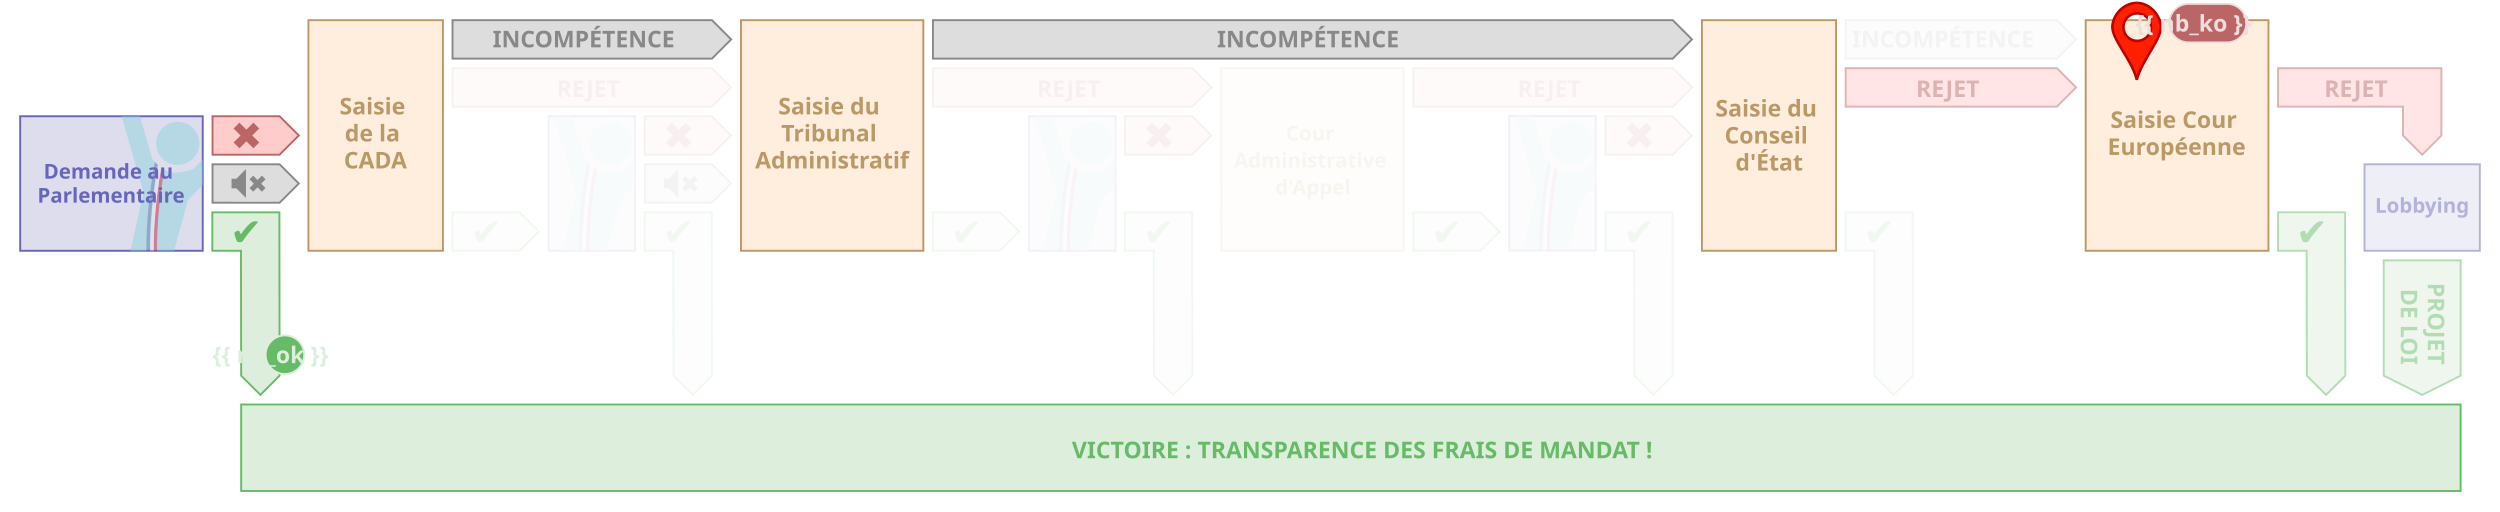
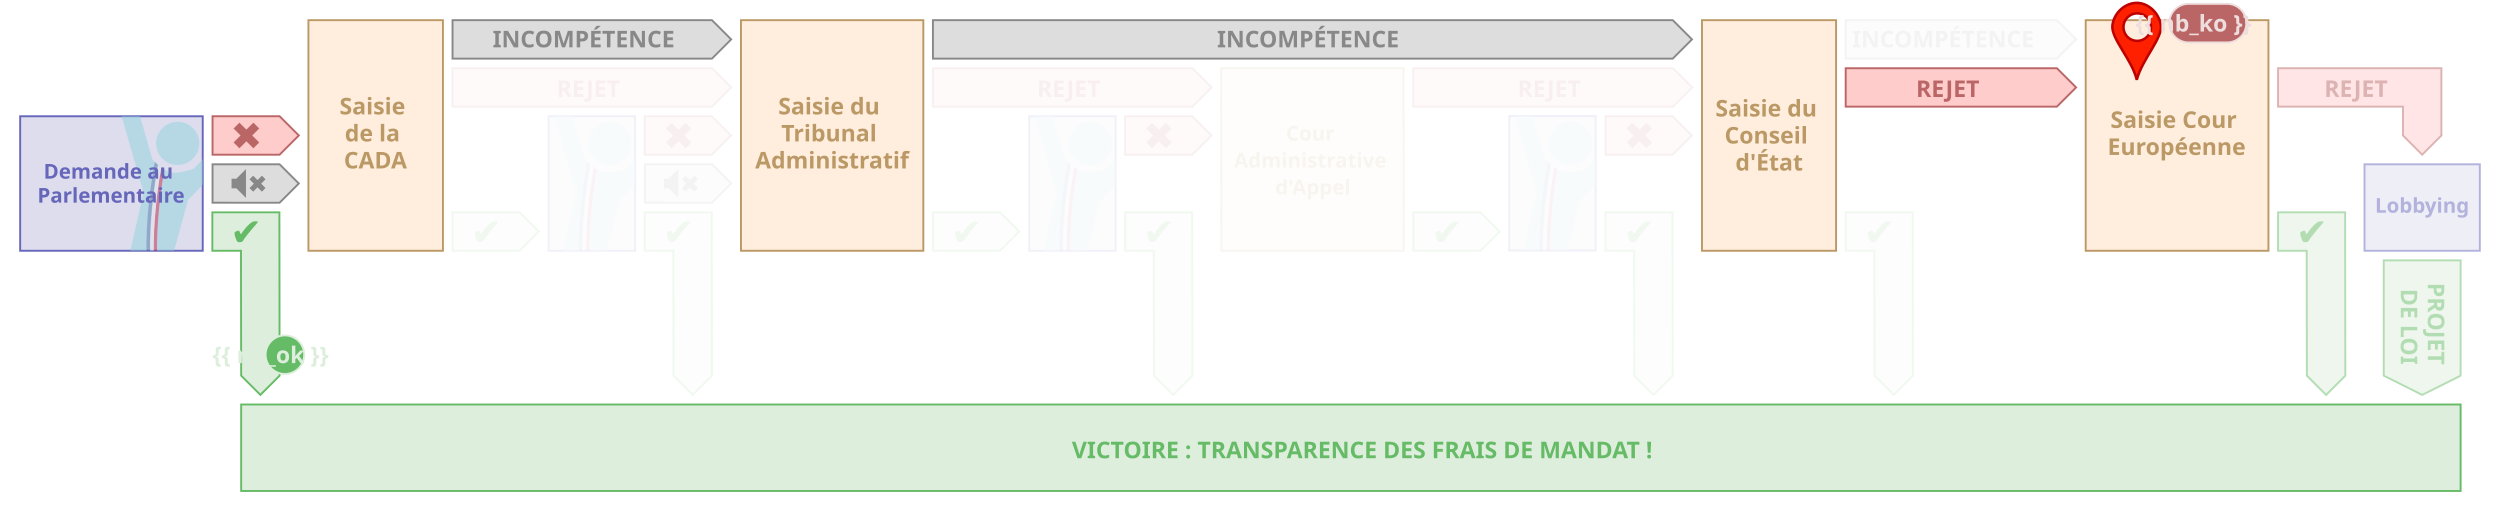
<svg xmlns="http://www.w3.org/2000/svg" version="1.1" id="procedure" viewBox="0 0 1301 266">
  <style id="style2" type="text/css">
    #procedure .shape {
      fill-opacity: 1;
      stroke-width: 1px;
      stroke-opacity: 1;
    }

    #procedure .parl .icon {
      opacity: 0.5;
    }

    #procedure .label {
      font-size: 9pt;
      font-weight: bold;
      font-family: sans-serif;
      text-anchor: middle;
      fill-opacity: 1;
      stroke: none;
    }

    #procedure .label.symbolic {
      font-size: 20px;
      font-weight: normal;
    }

    #procedure .arrow .label {
      text-anchor: start;
    }

    #procedure #pjl .label {
      text-anchor: middle;
    }

    #procedure .parl .shape,
    #procedure .lobbying .shape {
      fill: #dde;
      stroke: #66b;
    }

    #procedure .parl .label,
    #procedure .lobbying .label {
      font-size: 8pt;

      fill: #66b;
    }

    #procedure .juri .shape {
      fill: #fed;
      stroke: #b96;
    }

    #procedure .juri .label {
      fill: #b96;
    }

    #procedure .positive .shape,
    #procedure .victory .shape {
      fill: #ded;;
      stroke: #6b6;
    }

    #procedure .positive .label,
    #procedure .victory .label {
      fill: #6b6;
    }

    #procedure .neutral .shape {
      fill: #ddd;
      stroke: #888;
    }

    #procedure .neutral .label {
      fill: #888;
    }

    #procedure .negative .shape {
      fill: #fcc;
      stroke: #b66;
    }

    #procedure .negative .label {
      fill: #b66;
    }

    #procedure #saisie_caa .label {
      font-size: 8pt;
    }

    /* Etapes passées */
    #accord_cada,
    #rejet_cada,
    #parl_cada,
    #accord_parl_cada,
    #refus_parl_cada,
    #silence_parl_cada,
    #accord_ta,
    #rejet_ta,
    #parl_ta,
    #accord_parl_ta,
    #refus_parl_ta,
    #silence_parl_ta,
    #accord_caa,
    #rejet_caa,
    #parl_caa,
    #accord_parl_caa,
    #refus_parl_caa,
    #silence_parl_caa,
    #saisie_caa,
    #incompetence_ce,
    #accord_ce {
      opacity: 0.1 !important;
    }

    /* Etapes à venir */
-     #rejet_ce,
    #accord_eur,
    #lobbying,
    #rejet_eur,
    #pjl {
      opacity: 0.5 !important;
    }
  </style>
  <defs id="defs4">
    <clipPath id="clipPath5339" clipPathUnits="userSpaceOnUse">
      <path id="path5341" d="m 636.922,632.637 a 3,3 0 0 0 -2.645,1.537 l -13.076,22.648 c -0.541,0.364 -4.609,3.044 -7.348,3.037 -2.829,-0.006 -6.338,-2.306 -6.932,-2.707 L 593.654,634.174 a 3,3 0 0 0 -2.734,-1.535 3,3 0 0 0 -2.461,4.535 l 18.203,31.531 0.842,38.484 -0.623,3.062 a 3,3 0 0 0 -0.156,0.771 l -6.234,30.697 a 3.001,3.001 0 1 0 5.881,1.195 l 6.197,-30.525 c 0.339,-0.397 1.046,-1.135 1.629,-1.135 0.756,0 1.475,0.637 1.822,0.994 l 5.529,30.602 a 3,3 0 1 0 5.904,-1.066 l -6.393,-35.387 0.852,-38.809 17.561,-30.416 a 3,3 0 0 0 -2.551,-4.537 z m -23.029,9.816 a 7.324,7.324 0 0 0 -7.322,7.324 7.324,7.324 0 0 0 7.322,7.322 7.324,7.324 0 0 0 7.324,-7.322 7.324,7.324 0 0 0 -7.324,-7.324 z" style="color:#000000;clip-rule:nonzero;display:inline;overflow:visible;visibility:visible;opacity:1;isolation:auto;mix-blend-mode:normal;color-interpolation:sRGB;color-interpolation-filters:linearRGB;solid-color:#000000;solid-opacity:1;fill:#ac9393;fill-opacity:1;fill-rule:nonzero;stroke:none;stroke-width:16.93;stroke-linecap:round;stroke-linejoin:round;stroke-miterlimit:4;stroke-dasharray:none;stroke-dashoffset:0;stroke-opacity:0.984;marker:none;color-rendering:auto;image-rendering:auto;shape-rendering:auto;text-rendering:auto;enable-background:accumulate;" />
    </clipPath>
    <clipPath id="clipPath5339-5" clipPathUnits="userSpaceOnUse">
      <path id="path5341-6" d="m 636.922,632.637 a 3,3 0 0 0 -2.645,1.537 l -13.076,22.648 c -0.541,0.364 -4.609,3.044 -7.348,3.037 -2.829,-0.006 -6.338,-2.306 -6.932,-2.707 L 593.654,634.174 a 3,3 0 0 0 -2.734,-1.535 3,3 0 0 0 -2.461,4.535 l 18.203,31.531 0.842,38.484 -0.623,3.062 a 3,3 0 0 0 -0.156,0.771 l -6.234,30.697 a 3.001,3.001 0 1 0 5.881,1.195 l 6.197,-30.525 c 0.339,-0.397 1.046,-1.135 1.629,-1.135 0.756,0 1.475,0.637 1.822,0.994 l 5.529,30.602 a 3,3 0 1 0 5.904,-1.066 l -6.393,-35.387 0.852,-38.809 17.561,-30.416 a 3,3 0 0 0 -2.551,-4.537 z m -23.029,9.816 a 7.324,7.324 0 0 0 -7.322,7.324 7.324,7.324 0 0 0 7.322,7.322 7.324,7.324 0 0 0 7.324,-7.322 7.324,7.324 0 0 0 -7.324,-7.324 z" style="color:#000000;clip-rule:nonzero;display:inline;overflow:visible;visibility:visible;opacity:1;isolation:auto;mix-blend-mode:normal;color-interpolation:sRGB;color-interpolation-filters:linearRGB;solid-color:#000000;solid-opacity:1;fill:#ac9393;fill-opacity:1;fill-rule:nonzero;stroke:none;stroke-width:16.93;stroke-linecap:round;stroke-linejoin:round;stroke-miterlimit:4;stroke-dasharray:none;stroke-dashoffset:0;stroke-opacity:0.984;marker:none;color-rendering:auto;image-rendering:auto;shape-rendering:auto;text-rendering:auto;enable-background:accumulate;" />
    </clipPath>
    <clipPath id="clipPath5030" clipPathUnits="userSpaceOnUse">
      <rect transform="matrix(0.9704818,-0.2411745,0.2411745,0.9704818,0,0)" y="889.317" x="868.004" height="45.59" width="61.873" id="rect5032" style="opacity:1;fill:#ddeedd;fill-opacity:1;stroke:#aa8888;stroke-width:1.628;stroke-miterlimit:4;stroke-dasharray:none;stroke-opacity:1;" />
    </clipPath>
    <clipPath id="clipPath5030-3" clipPathUnits="userSpaceOnUse">
      <rect transform="matrix(0.9704818,-0.2411745,0.2411745,0.9704818,0,0)" y="889.317" x="868.004" height="45.59" width="61.873" id="rect5032-3" style="opacity:1;fill:#ddeedd;fill-opacity:1;stroke:#aa8888;stroke-width:1.628;stroke-miterlimit:4;stroke-dasharray:none;stroke-opacity:1;" />
    </clipPath>
    <clipPath id="clipPath5339-9" clipPathUnits="userSpaceOnUse">
      <path id="path5341-2" d="m 636.922,632.637 a 3,3 0 0 0 -2.645,1.537 l -13.076,22.648 c -0.541,0.364 -4.609,3.044 -7.348,3.037 -2.829,-0.006 -6.338,-2.306 -6.932,-2.707 L 593.654,634.174 a 3,3 0 0 0 -2.734,-1.535 3,3 0 0 0 -2.461,4.535 l 18.203,31.531 0.842,38.484 -0.623,3.062 a 3,3 0 0 0 -0.156,0.771 l -6.234,30.697 a 3.001,3.001 0 1 0 5.881,1.195 l 6.197,-30.525 c 0.339,-0.397 1.046,-1.135 1.629,-1.135 0.756,0 1.475,0.637 1.822,0.994 l 5.529,30.602 a 3,3 0 1 0 5.904,-1.066 l -6.393,-35.387 0.852,-38.809 17.561,-30.416 a 3,3 0 0 0 -2.551,-4.537 z m -23.029,9.816 a 7.324,7.324 0 0 0 -7.322,7.324 7.324,7.324 0 0 0 7.322,7.322 7.324,7.324 0 0 0 7.324,-7.322 7.324,7.324 0 0 0 -7.324,-7.324 z" style="color:#000000;clip-rule:nonzero;display:inline;overflow:visible;visibility:visible;opacity:1;isolation:auto;mix-blend-mode:normal;color-interpolation:sRGB;color-interpolation-filters:linearRGB;solid-color:#000000;solid-opacity:1;fill:#ac9393;fill-opacity:1;fill-rule:nonzero;stroke:none;stroke-width:16.93;stroke-linecap:round;stroke-linejoin:round;stroke-miterlimit:4;stroke-dasharray:none;stroke-dashoffset:0;stroke-opacity:0.984;marker:none;color-rendering:auto;image-rendering:auto;shape-rendering:auto;text-rendering:auto;enable-background:accumulate;" />
    </clipPath>
    <clipPath id="clipPath5030-32" clipPathUnits="userSpaceOnUse">
      <rect transform="matrix(0.9704818,-0.2411745,0.2411745,0.9704818,0,0)" y="889.317" x="868.004" height="45.59" width="61.873" id="rect5032-9" style="opacity:1;fill:#ddeedd;fill-opacity:1;stroke:#aa8888;stroke-width:1.628;stroke-miterlimit:4;stroke-dasharray:none;stroke-opacity:1;" />
    </clipPath>
    <clipPath id="clipPath5339-54" clipPathUnits="userSpaceOnUse">
      <path id="path5341-3" d="m 636.922,632.637 a 3,3 0 0 0 -2.645,1.537 l -13.076,22.648 c -0.541,0.364 -4.609,3.044 -7.348,3.037 -2.829,-0.006 -6.338,-2.306 -6.932,-2.707 L 593.654,634.174 a 3,3 0 0 0 -2.734,-1.535 3,3 0 0 0 -2.461,4.535 l 18.203,31.531 0.842,38.484 -0.623,3.062 a 3,3 0 0 0 -0.156,0.771 l -6.234,30.697 a 3.001,3.001 0 1 0 5.881,1.195 l 6.197,-30.525 c 0.339,-0.397 1.046,-1.135 1.629,-1.135 0.756,0 1.475,0.637 1.822,0.994 l 5.529,30.602 a 3,3 0 1 0 5.904,-1.066 l -6.393,-35.387 0.852,-38.809 17.561,-30.416 a 3,3 0 0 0 -2.551,-4.537 z m -23.029,9.816 a 7.324,7.324 0 0 0 -7.322,7.324 7.324,7.324 0 0 0 7.322,7.322 7.324,7.324 0 0 0 7.324,-7.322 7.324,7.324 0 0 0 -7.324,-7.324 z" style="color:#000000;clip-rule:nonzero;display:inline;overflow:visible;visibility:visible;opacity:1;isolation:auto;mix-blend-mode:normal;color-interpolation:sRGB;color-interpolation-filters:linearRGB;solid-color:#000000;solid-opacity:1;fill:#ac9393;fill-opacity:1;fill-rule:nonzero;stroke:none;stroke-width:16.93;stroke-linecap:round;stroke-linejoin:round;stroke-miterlimit:4;stroke-dasharray:none;stroke-dashoffset:0;stroke-opacity:0.984;marker:none;color-rendering:auto;image-rendering:auto;shape-rendering:auto;text-rendering:auto;enable-background:accumulate;" />
    </clipPath>
    <clipPath id="clipPath5290" clipPathUnits="userSpaceOnUse">
      <g style="opacity:0.5;" clip-path="url(#clipPath5030-3)" transform="matrix(1.490088,0.3703018,-0.3703018,1.490088,-1132.813,-1243.14)" id="g5292">
        <path style="color:#000000;clip-rule:nonzero;display:inline;overflow:visible;visibility:visible;opacity:1;isolation:auto;mix-blend-mode:normal;color-interpolation:sRGB;color-interpolation-filters:linearRGB;solid-color:#000000;solid-opacity:1;fill:#8fd3dc;fill-opacity:1;fill-rule:nonzero;stroke:none;stroke-width:16.93;stroke-linecap:round;stroke-linejoin:round;stroke-miterlimit:4;stroke-dasharray:none;stroke-dashoffset:0;stroke-opacity:0.984;marker:none;color-rendering:auto;image-rendering:auto;shape-rendering:auto;text-rendering:auto;enable-background:accumulate;" d="m 1133.917,632.637 a 3,3 0 0 0 -2.644,1.537 l -13.076,22.648 c -0.541,0.364 -4.609,3.044 -7.348,3.037 -2.829,-0.006 -6.338,-2.306 -6.932,-2.707 l -13.268,-22.979 a 3,3 0 0 0 -2.734,-1.535 3,3 0 0 0 -2.461,4.535 l 18.203,31.531 0.842,38.484 -0.623,3.062 a 3,3 0 0 0 -0.156,0.771 l -6.234,30.697 a 3.001,3.001 0 1 0 5.881,1.195 l 6.197,-30.525 c 0.339,-0.397 1.046,-1.135 1.629,-1.135 0.756,0 1.475,0.637 1.822,0.994 l 5.529,30.602 a 3,3 0 1 0 5.904,-1.066 l -6.393,-35.387 0.852,-38.809 17.561,-30.416 a 3,3 0 0 0 -2.551,-4.537 z m -23.029,9.816 a 7.324,7.324 0 0 0 -7.322,7.324 7.324,7.324 0 0 0 7.322,7.322 7.324,7.324 0 0 0 7.324,-7.322 7.324,7.324 0 0 0 -7.324,-7.324 z" id="path5294" />
        <g transform="translate(496.995,0)" clip-path="url(#clipPath5339-9)" id="g5296">
          <path style="fill:none;fill-rule:evenodd;stroke:#c22046;stroke-width:1.18px;stroke-linecap:butt;stroke-linejoin:miter;stroke-opacity:1;" d="m 610.944,657.646 c 0,0 1.615,34.489 12.629,48.557" id="path5298" />
          <path id="path5300" d="m 609.793,657.646 c 0,0 1.615,34.489 12.629,48.557" style="fill:none;fill-rule:evenodd;stroke:#e5e5e4;stroke-width:1.18px;stroke-linecap:butt;stroke-linejoin:miter;stroke-opacity:1;" />
          <path style="fill:none;fill-rule:evenodd;stroke:#4873a6;stroke-width:1.18px;stroke-linecap:butt;stroke-linejoin:miter;stroke-opacity:1;" d="m 608.472,657.646 c 0,0 1.615,34.489 12.629,48.557" id="path5302" />
        </g>
      </g>
    </clipPath>
    <clipPath id="clipPath5030-0" clipPathUnits="userSpaceOnUse">
      <rect transform="matrix(0.9704818,-0.2411745,0.2411745,0.9704818,0,0)" y="889.317" x="868.004" height="45.59" width="61.873" id="rect5032-7" style="opacity:1;fill:#ddeedd;fill-opacity:1;stroke:#aa8888;stroke-width:1.628;stroke-miterlimit:4;stroke-dasharray:none;stroke-opacity:1;" />
    </clipPath>
    <clipPath id="clipPath5339-2" clipPathUnits="userSpaceOnUse">
      <path id="path5341-7" d="m 636.922,632.637 a 3,3 0 0 0 -2.645,1.537 l -13.076,22.648 c -0.541,0.364 -4.609,3.044 -7.348,3.037 -2.829,-0.006 -6.338,-2.306 -6.932,-2.707 L 593.654,634.174 a 3,3 0 0 0 -2.734,-1.535 3,3 0 0 0 -2.461,4.535 l 18.203,31.531 0.842,38.484 -0.623,3.062 a 3,3 0 0 0 -0.156,0.771 l -6.234,30.697 a 3.001,3.001 0 1 0 5.881,1.195 l 6.197,-30.525 c 0.339,-0.397 1.046,-1.135 1.629,-1.135 0.756,0 1.475,0.637 1.822,0.994 l 5.529,30.602 a 3,3 0 1 0 5.904,-1.066 l -6.393,-35.387 0.852,-38.809 17.561,-30.416 a 3,3 0 0 0 -2.551,-4.537 z m -23.029,9.816 a 7.324,7.324 0 0 0 -7.322,7.324 7.324,7.324 0 0 0 7.322,7.322 7.324,7.324 0 0 0 7.324,-7.322 7.324,7.324 0 0 0 -7.324,-7.324 z" style="color:#000000;clip-rule:nonzero;display:inline;overflow:visible;visibility:visible;opacity:1;isolation:auto;mix-blend-mode:normal;color-interpolation:sRGB;color-interpolation-filters:linearRGB;solid-color:#000000;solid-opacity:1;fill:#ac9393;fill-opacity:1;fill-rule:nonzero;stroke:none;stroke-width:16.93;stroke-linecap:round;stroke-linejoin:round;stroke-miterlimit:4;stroke-dasharray:none;stroke-dashoffset:0;stroke-opacity:0.984;marker:none;color-rendering:auto;image-rendering:auto;shape-rendering:auto;text-rendering:auto;enable-background:accumulate;" />
    </clipPath>
    <clipPath id="clipPath5030-1" clipPathUnits="userSpaceOnUse">
      <rect transform="matrix(0.9704818,-0.2411745,0.2411745,0.9704818,0,0)" y="889.317" x="868.004" height="45.59" width="61.873" id="rect5032-79" style="opacity:1;fill:#ddeedd;fill-opacity:1;stroke:#aa8888;stroke-width:1.628;stroke-miterlimit:4;stroke-dasharray:none;stroke-opacity:1;" />
    </clipPath>
    <clipPath id="clipPath5339-3" clipPathUnits="userSpaceOnUse">
      <path id="path5341-62" d="m 636.922,632.637 a 3,3 0 0 0 -2.645,1.537 l -13.076,22.648 c -0.541,0.364 -4.609,3.044 -7.348,3.037 -2.829,-0.006 -6.338,-2.306 -6.932,-2.707 L 593.654,634.174 a 3,3 0 0 0 -2.734,-1.535 3,3 0 0 0 -2.461,4.535 l 18.203,31.531 0.842,38.484 -0.623,3.062 a 3,3 0 0 0 -0.156,0.771 l -6.234,30.697 a 3.001,3.001 0 1 0 5.881,1.195 l 6.197,-30.525 c 0.339,-0.397 1.046,-1.135 1.629,-1.135 0.756,0 1.475,0.637 1.822,0.994 l 5.529,30.602 a 3,3 0 1 0 5.904,-1.066 l -6.393,-35.387 0.852,-38.809 17.561,-30.416 a 3,3 0 0 0 -2.551,-4.537 z m -23.029,9.816 a 7.324,7.324 0 0 0 -7.322,7.324 7.324,7.324 0 0 0 7.322,7.322 7.324,7.324 0 0 0 7.324,-7.322 7.324,7.324 0 0 0 -7.324,-7.324 z" style="color:#000000;clip-rule:nonzero;display:inline;overflow:visible;visibility:visible;opacity:1;isolation:auto;mix-blend-mode:normal;color-interpolation:sRGB;color-interpolation-filters:linearRGB;solid-color:#000000;solid-opacity:1;fill:#ac9393;fill-opacity:1;fill-rule:nonzero;stroke:none;stroke-width:16.93;stroke-linecap:round;stroke-linejoin:round;stroke-miterlimit:4;stroke-dasharray:none;stroke-dashoffset:0;stroke-opacity:0.984;marker:none;color-rendering:auto;image-rendering:auto;shape-rendering:auto;text-rendering:auto;enable-background:accumulate;" />
    </clipPath>
    <clipPath id="clipPath5030-1-8" clipPathUnits="userSpaceOnUse">
      <rect transform="matrix(0.9704818,-0.2411745,0.2411745,0.9704818,0,0)" y="889.317" x="868.004" height="45.59" width="61.873" id="rect5032-79-8" style="opacity:1;fill:#ddeedd;fill-opacity:1;stroke:#aa8888;stroke-width:1.628;stroke-miterlimit:4;stroke-dasharray:none;stroke-opacity:1;" />
    </clipPath>
    <clipPath id="clipPath5339-3-7" clipPathUnits="userSpaceOnUse">
      <path id="path5341-62-0" d="m 636.922,632.637 a 3,3 0 0 0 -2.645,1.537 l -13.076,22.648 c -0.541,0.364 -4.609,3.044 -7.348,3.037 -2.829,-0.006 -6.338,-2.306 -6.932,-2.707 L 593.654,634.174 a 3,3 0 0 0 -2.734,-1.535 3,3 0 0 0 -2.461,4.535 l 18.203,31.531 0.842,38.484 -0.623,3.062 a 3,3 0 0 0 -0.156,0.771 l -6.234,30.697 a 3.001,3.001 0 1 0 5.881,1.195 l 6.197,-30.525 c 0.339,-0.397 1.046,-1.135 1.629,-1.135 0.756,0 1.475,0.637 1.822,0.994 l 5.529,30.602 a 3,3 0 1 0 5.904,-1.066 l -6.393,-35.387 0.852,-38.809 17.561,-30.416 a 3,3 0 0 0 -2.551,-4.537 z m -23.029,9.816 a 7.324,7.324 0 0 0 -7.322,7.324 7.324,7.324 0 0 0 7.322,7.322 7.324,7.324 0 0 0 7.324,-7.322 7.324,7.324 0 0 0 -7.324,-7.324 z" style="color:#000000;clip-rule:nonzero;display:inline;overflow:visible;visibility:visible;opacity:1;isolation:auto;mix-blend-mode:normal;color-interpolation:sRGB;color-interpolation-filters:linearRGB;solid-color:#000000;solid-opacity:1;fill:#ac9393;fill-opacity:1;fill-rule:nonzero;stroke:none;stroke-width:16.93;stroke-linecap:round;stroke-linejoin:round;stroke-miterlimit:4;stroke-dasharray:none;stroke-dashoffset:0;stroke-opacity:0.984;marker:none;color-rendering:auto;image-rendering:auto;shape-rendering:auto;text-rendering:auto;enable-background:accumulate;" />
    </clipPath>
    <clipPath id="clipPath5030-1-8-6" clipPathUnits="userSpaceOnUse">
      <rect transform="matrix(0.9704818,-0.2411745,0.2411745,0.9704818,0,0)" y="889.317" x="868.004" height="45.59" width="61.873" id="rect5032-79-8-8" style="opacity:1;fill:#ddeedd;fill-opacity:1;stroke:#aa8888;stroke-width:1.628;stroke-miterlimit:4;stroke-dasharray:none;stroke-opacity:1;" />
    </clipPath>
    <clipPath id="clipPath5339-3-7-4" clipPathUnits="userSpaceOnUse">
      <path id="path5341-62-0-6" d="m 636.922,632.637 a 3,3 0 0 0 -2.645,1.537 l -13.076,22.648 c -0.541,0.364 -4.609,3.044 -7.348,3.037 -2.829,-0.006 -6.338,-2.306 -6.932,-2.707 L 593.654,634.174 a 3,3 0 0 0 -2.734,-1.535 3,3 0 0 0 -2.461,4.535 l 18.203,31.531 0.842,38.484 -0.623,3.062 a 3,3 0 0 0 -0.156,0.771 l -6.234,30.697 a 3.001,3.001 0 1 0 5.881,1.195 l 6.197,-30.525 c 0.339,-0.397 1.046,-1.135 1.629,-1.135 0.756,0 1.475,0.637 1.822,0.994 l 5.529,30.602 a 3,3 0 1 0 5.904,-1.066 l -6.393,-35.387 0.852,-38.809 17.561,-30.416 a 3,3 0 0 0 -2.551,-4.537 z m -23.029,9.816 a 7.324,7.324 0 0 0 -7.322,7.324 7.324,7.324 0 0 0 7.322,7.322 7.324,7.324 0 0 0 7.324,-7.322 7.324,7.324 0 0 0 -7.324,-7.324 z" style="color:#000000;clip-rule:nonzero;display:inline;overflow:visible;visibility:visible;opacity:1;isolation:auto;mix-blend-mode:normal;color-interpolation:sRGB;color-interpolation-filters:linearRGB;solid-color:#000000;solid-opacity:1;fill:#ac9393;fill-opacity:1;fill-rule:nonzero;stroke:none;stroke-width:16.93;stroke-linecap:round;stroke-linejoin:round;stroke-miterlimit:4;stroke-dasharray:none;stroke-dashoffset:0;stroke-opacity:0.984;marker:none;color-rendering:auto;image-rendering:auto;shape-rendering:auto;text-rendering:auto;enable-background:accumulate;" />
    </clipPath>
  </defs>
  <g transform="translate(35.50012,8.137905)" id="layer1">
    <g id="demande" class="rect parl">
      <path d="m -25,52.362 95,-4e-6 0,70 -95,0 z" id="path4261-9-1" class="shape" />
      <g id="g5498" transform="matrix(1.490088,0.3703018,-0.3703018,1.490088,-1357.742,-1313.104)" clip-path="url(#clipPath5030)" class="icon">
        <path id="path5479" d="m 1133.917,632.637 a 3,3 0 0 0 -2.644,1.537 l -13.076,22.648 c -0.541,0.364 -4.609,3.044 -7.348,3.037 -2.829,-0.006 -6.338,-2.306 -6.932,-2.707 l -13.268,-22.979 a 3,3 0 0 0 -2.734,-1.535 3,3 0 0 0 -2.461,4.535 l 18.203,31.531 0.842,38.484 -0.623,3.062 a 3,3 0 0 0 -0.156,0.771 l -6.234,30.697 a 3.001,3.001 0 1 0 5.881,1.195 l 6.197,-30.525 c 0.339,-0.397 1.046,-1.135 1.629,-1.135 0.756,0 1.475,0.637 1.822,0.994 l 5.529,30.602 a 3,3 0 1 0 5.904,-1.066 l -6.393,-35.387 0.852,-38.809 17.561,-30.416 a 3,3 0 0 0 -2.551,-4.537 z m -23.029,9.816 a 7.324,7.324 0 0 0 -7.322,7.324 7.324,7.324 0 0 0 7.322,7.322 7.324,7.324 0 0 0 7.324,-7.322 7.324,7.324 0 0 0 -7.324,-7.324 z" style="color:#000000;clip-rule:nonzero;display:inline;overflow:visible;visibility:visible;opacity:1;isolation:auto;mix-blend-mode:normal;color-interpolation:sRGB;color-interpolation-filters:linearRGB;solid-color:#000000;solid-opacity:1;fill:#8fd3dc;fill-opacity:1;fill-rule:nonzero;stroke:none;stroke-width:16.93;stroke-linecap:round;stroke-linejoin:round;stroke-miterlimit:4;stroke-dasharray:none;stroke-dashoffset:0;stroke-opacity:0.984;marker:none;color-rendering:auto;image-rendering:auto;shape-rendering:auto;text-rendering:auto;enable-background:accumulate;" />
        <g id="g5481" clip-path="url(#clipPath5339)" transform="translate(496.995,0)">
          <path id="path5483" d="m 610.944,657.646 c 0,0 1.615,34.489 12.629,48.557" style="fill:none;fill-rule:evenodd;stroke:#c22046;stroke-width:1.18px;stroke-linecap:butt;stroke-linejoin:miter;stroke-opacity:1;" />
          <path style="fill:none;fill-rule:evenodd;stroke:#e5e5e4;stroke-width:1.18px;stroke-linecap:butt;stroke-linejoin:miter;stroke-opacity:1;" d="m 609.793,657.646 c 0,0 1.615,34.489 12.629,48.557" id="path5485" />
          <path id="path5487" d="m 608.472,657.646 c 0,0 1.615,34.489 12.629,48.557" style="fill:none;fill-rule:evenodd;stroke:#4873a6;stroke-width:1.18px;stroke-linecap:butt;stroke-linejoin:miter;stroke-opacity:1;" />
        </g>
      </g>
      <text x="22.28" y="84.84" id="text4678-3-3" class="label">
        <tspan id="tspan4680-9-4" x="22.28" y="84.84">Demande au</tspan>
        <tspan x="22.28" y="97.34" id="tspan4841">Parlementaire</tspan>
      </text>
    </g>
    <g id="parl_cada" class="rect parl">
      <path d="m 250.018,52.362 45,0 0,70 -45,0 z" id="path4261-9" class="shape" />
      <g id="g5498-1" transform="matrix(1.490088,0.3703018,-0.3703018,1.490088,-1132.724,-1313.104)" clip-path="url(#clipPath5030-1)" class="icon">
        <path id="path5479-2" d="m 1133.917,632.637 a 3,3 0 0 0 -2.644,1.537 l -13.076,22.648 c -0.541,0.364 -4.609,3.044 -7.348,3.037 -2.829,-0.006 -6.338,-2.306 -6.932,-2.707 l -13.268,-22.979 a 3,3 0 0 0 -2.734,-1.535 3,3 0 0 0 -2.461,4.535 l 18.203,31.531 0.842,38.484 -0.623,3.062 a 3,3 0 0 0 -0.156,0.771 l -6.234,30.697 a 3.001,3.001 0 1 0 5.881,1.195 l 6.197,-30.525 c 0.339,-0.397 1.046,-1.135 1.629,-1.135 0.756,0 1.475,0.637 1.822,0.994 l 5.529,30.602 a 3,3 0 1 0 5.904,-1.066 l -6.393,-35.387 0.852,-38.809 17.561,-30.416 a 3,3 0 0 0 -2.551,-4.537 z m -23.029,9.816 a 7.324,7.324 0 0 0 -7.322,7.324 7.324,7.324 0 0 0 7.322,7.322 7.324,7.324 0 0 0 7.324,-7.322 7.324,7.324 0 0 0 -7.324,-7.324 z" style="color:#000000;clip-rule:nonzero;display:inline;overflow:visible;visibility:visible;opacity:1;isolation:auto;mix-blend-mode:normal;color-interpolation:sRGB;color-interpolation-filters:linearRGB;solid-color:#000000;solid-opacity:1;fill:#8fd3dc;fill-opacity:1;fill-rule:nonzero;stroke:none;stroke-width:16.93;stroke-linecap:round;stroke-linejoin:round;stroke-miterlimit:4;stroke-dasharray:none;stroke-dashoffset:0;stroke-opacity:0.984;marker:none;color-rendering:auto;image-rendering:auto;shape-rendering:auto;text-rendering:auto;enable-background:accumulate;" />
        <g id="g5481-5" clip-path="url(#clipPath5339-3)" transform="translate(496.995,0)">
          <path id="path5483-3" d="m 610.944,657.646 c 0,0 1.615,34.489 12.629,48.557" style="fill:none;fill-rule:evenodd;stroke:#c22046;stroke-width:1.18px;stroke-linecap:butt;stroke-linejoin:miter;stroke-opacity:1;" />
          <path style="fill:none;fill-rule:evenodd;stroke:#e5e5e4;stroke-width:1.18px;stroke-linecap:butt;stroke-linejoin:miter;stroke-opacity:1;" d="m 609.793,657.646 c 0,0 1.615,34.489 12.629,48.557" id="path5485-9" />
          <path id="path5487-1" d="m 608.472,657.646 c 0,0 1.615,34.489 12.629,48.557" style="fill:none;fill-rule:evenodd;stroke:#4873a6;stroke-width:1.18px;stroke-linecap:butt;stroke-linejoin:miter;stroke-opacity:1;" />
        </g>
      </g>
    </g>
    <g id="parl_ta" class="rect parl">
      <path d="m 500.077,52.362 45,0 0,70 -45,0 z" id="path4261-9-52" class="shape" />
      <g id="g5498-1-7" transform="matrix(1.490088,0.3703018,-0.3703018,1.490088,-882.6654,-1313.104)" clip-path="url(#clipPath5030-1-8)" class="icon">
        <path id="path5479-2-9" d="m 1133.917,632.637 a 3,3 0 0 0 -2.644,1.537 l -13.076,22.648 c -0.541,0.364 -4.609,3.044 -7.348,3.037 -2.829,-0.006 -6.338,-2.306 -6.932,-2.707 l -13.268,-22.979 a 3,3 0 0 0 -2.734,-1.535 3,3 0 0 0 -2.461,4.535 l 18.203,31.531 0.842,38.484 -0.623,3.062 a 3,3 0 0 0 -0.156,0.771 l -6.234,30.697 a 3.001,3.001 0 1 0 5.881,1.195 l 6.197,-30.525 c 0.339,-0.397 1.046,-1.135 1.629,-1.135 0.756,0 1.475,0.637 1.822,0.994 l 5.529,30.602 a 3,3 0 1 0 5.904,-1.066 l -6.393,-35.387 0.852,-38.809 17.561,-30.416 a 3,3 0 0 0 -2.551,-4.537 z m -23.029,9.816 a 7.324,7.324 0 0 0 -7.322,7.324 7.324,7.324 0 0 0 7.322,7.322 7.324,7.324 0 0 0 7.324,-7.322 7.324,7.324 0 0 0 -7.324,-7.324 z" style="color:#000000;clip-rule:nonzero;display:inline;overflow:visible;visibility:visible;opacity:1;isolation:auto;mix-blend-mode:normal;color-interpolation:sRGB;color-interpolation-filters:linearRGB;solid-color:#000000;solid-opacity:1;fill:#8fd3dc;fill-opacity:1;fill-rule:nonzero;stroke:none;stroke-width:16.93;stroke-linecap:round;stroke-linejoin:round;stroke-miterlimit:4;stroke-dasharray:none;stroke-dashoffset:0;stroke-opacity:0.984;marker:none;color-rendering:auto;image-rendering:auto;shape-rendering:auto;text-rendering:auto;enable-background:accumulate;" />
        <g id="g5481-5-1" clip-path="url(#clipPath5339-3-7)" transform="translate(496.995,0)">
          <path id="path5483-3-9" d="m 610.944,657.646 c 0,0 1.615,34.489 12.629,48.557" style="fill:none;fill-rule:evenodd;stroke:#c22046;stroke-width:1.18px;stroke-linecap:butt;stroke-linejoin:miter;stroke-opacity:1;" />
          <path style="fill:none;fill-rule:evenodd;stroke:#e5e5e4;stroke-width:1.18px;stroke-linecap:butt;stroke-linejoin:miter;stroke-opacity:1;" d="m 609.793,657.646 c 0,0 1.615,34.489 12.629,48.557" id="path5485-9-6" />
          <path id="path5487-1-3" d="m 608.472,657.646 c 0,0 1.615,34.489 12.629,48.557" style="fill:none;fill-rule:evenodd;stroke:#4873a6;stroke-width:1.18px;stroke-linecap:butt;stroke-linejoin:miter;stroke-opacity:1;" />
        </g>
      </g>
    </g>
    <g id="parl_caa" class="rect parl">
      <path d="m 749.917,52.259 45,0 0,70 -45,0 z" id="path4261-9-52-6" class="shape" />
      <g id="g5498-1-7-7" transform="matrix(1.490088,0.3703018,-0.3703018,1.490088,-632.8245,-1313.208)" clip-path="url(#clipPath5030-1-8-6)" class="icon">
        <path id="path5479-2-9-2" d="m 1133.917,632.637 a 3,3 0 0 0 -2.644,1.537 l -13.076,22.648 c -0.541,0.364 -4.609,3.044 -7.348,3.037 -2.829,-0.006 -6.338,-2.306 -6.932,-2.707 l -13.268,-22.979 a 3,3 0 0 0 -2.734,-1.535 3,3 0 0 0 -2.461,4.535 l 18.203,31.531 0.842,38.484 -0.623,3.062 a 3,3 0 0 0 -0.156,0.771 l -6.234,30.697 a 3.001,3.001 0 1 0 5.881,1.195 l 6.197,-30.525 c 0.339,-0.397 1.046,-1.135 1.629,-1.135 0.756,0 1.475,0.637 1.822,0.994 l 5.529,30.602 a 3,3 0 1 0 5.904,-1.066 l -6.393,-35.387 0.852,-38.809 17.561,-30.416 a 3,3 0 0 0 -2.551,-4.537 z m -23.029,9.816 a 7.324,7.324 0 0 0 -7.322,7.324 7.324,7.324 0 0 0 7.322,7.322 7.324,7.324 0 0 0 7.324,-7.322 7.324,7.324 0 0 0 -7.324,-7.324 z" style="color:#000000;clip-rule:nonzero;display:inline;overflow:visible;visibility:visible;opacity:1;isolation:auto;mix-blend-mode:normal;color-interpolation:sRGB;color-interpolation-filters:linearRGB;solid-color:#000000;solid-opacity:1;fill:#8fd3dc;fill-opacity:1;fill-rule:nonzero;stroke:none;stroke-width:16.93;stroke-linecap:round;stroke-linejoin:round;stroke-miterlimit:4;stroke-dasharray:none;stroke-dashoffset:0;stroke-opacity:0.984;marker:none;color-rendering:auto;image-rendering:auto;shape-rendering:auto;text-rendering:auto;enable-background:accumulate;" />
        <g id="g5481-5-1-7" clip-path="url(#clipPath5339-3-7-4)" transform="translate(496.995,0)">
          <path id="path5483-3-9-4" d="m 610.944,657.646 c 0,0 1.615,34.489 12.629,48.557" style="fill:none;fill-rule:evenodd;stroke:#c22046;stroke-width:1.18px;stroke-linecap:butt;stroke-linejoin:miter;stroke-opacity:1;" />
          <path style="fill:none;fill-rule:evenodd;stroke:#e5e5e4;stroke-width:1.18px;stroke-linecap:butt;stroke-linejoin:miter;stroke-opacity:1;" d="m 609.793,657.646 c 0,0 1.615,34.489 12.629,48.557" id="path5485-9-6-1" />
          <path id="path5487-1-3-0" d="m 608.472,657.646 c 0,0 1.615,34.489 12.629,48.557" style="fill:none;fill-rule:evenodd;stroke:#4873a6;stroke-width:1.18px;stroke-linecap:butt;stroke-linejoin:miter;stroke-opacity:1;" />
        </g>
      </g>
    </g>
    <g id="refus_parl" class="arrow negative">
      <path d="m 75.103,52.362 34.897,6.8e-5 10,10 -10,10 -34.897,-6.8e-5 z" id="path4163" class="shape" />
      <text x="84.348" y="69.652" id="text5497" class="label symbolic">
        <tspan id="tspan5499" x="84.348" y="69.652">✖</tspan>
      </text>
    </g>
    <g id="accord_parl" class="arrow positive">
      <path d="m 75,102.362 34.897,7e-5 0.104,85 -10,10 -10,-10 -0.098,-65 -14.902,-7e-5 z" id="path4163-5-3" class="shape" />
      <text x="84.241" y="119.652" id="text5497-4" class="label symbolic">
        <tspan id="tspan5499-4" x="84.241" y="119.652">✔</tspan>
      </text>
    </g>
    <g id="saisie_cada" class="rect juri">
      <path d="m 125,2.362 70,0 0,120 -70,0 z" id="path4261" class="shape" />
      <text x="159.85" y="51.397" id="text4678-3-3-3" class="label">
        <tspan x="159.85" y="51.397" id="tspan4841-3">Saisie</tspan>
        <tspan x="159.85" y="65.46" id="tspan5572">de la</tspan>
        <tspan x="159.85" y="79.522" id="tspan5570">CADA</tspan>
      </text>
    </g>
    <g id="refus_parl_cada" class="arrow negative">
      <path d="m 300,52.362 34.897,7e-5 10,10 -10,10 -34.897,-7e-5 z" id="path4163-1" class="shape" />
      <text x="309.244" y="69.652" id="text5497-7" class="label symbolic">
        <tspan id="tspan5499-9" x="309.244" y="69.652">✖</tspan>
      </text>
    </g>
    <g id="refus_parl_ta" class="arrow negative">
      <path d="m 550,52.362 34.897,7e-5 10,10 -10,10 -34.897,-7e-5 z" id="path4163-1-5" class="shape" />
      <text x="559.244" y="69.652" id="text5497-7-6" class="label symbolic">
        <tspan id="tspan5499-9-8" x="559.244" y="69.652">✖</tspan>
      </text>
    </g>
    <g id="refus_parl_caa" class="arrow negative">
      <path d="m 800,52.362 34.897,7e-5 10,10 -10,10 -34.897,-7e-5 z" id="path4163-1-5-9" class="shape" />
      <text x="809.244" y="69.652" id="text5497-7-6-5" class="label symbolic">
        <tspan id="tspan5499-9-8-5" x="809.244" y="69.652">✖</tspan>
      </text>
    </g>
    <g id="accord_parl_cada" class="arrow positive">
      <path d="m 300,102.362 34.897,7e-5 0.104,85 -10,10 -10,-10 -0.098,-65 -14.902,-7e-5 z" id="path4163-5-3-21" class="shape" />
      <text x="309.241" y="119.652" id="text5497-4-5" class="label symbolic">
        <tspan id="tspan5499-4-9" x="309.241" y="119.652">✔</tspan>
      </text>
    </g>
    <g id="accord_parl_ta" class="arrow positive">
      <path d="m 550,102.362 34.897,7e-5 0.104,85 -10,10 -10,-10 -0.098,-65 -14.902,-7e-5 z" id="path4163-5-3-9" class="shape" />
      <text x="559.241" y="119.652" id="text5497-4-1" class="label symbolic">
        <tspan id="tspan5499-4-6" x="559.241" y="119.652">✔</tspan>
      </text>
    </g>
    <g id="accord_parl_caa" class="arrow positive">
      <path d="m 800,102.362 34.897,7e-5 0.104,85 -10,10 -10,-10 -0.098,-65 -14.902,-7e-5 z" id="path4163-5-3-210" class="shape" />
      <text x="809.241" y="119.652" id="text5497-4-53" class="label symbolic">
        <tspan id="tspan5499-4-2" x="809.241" y="119.652">✔</tspan>
      </text>
    </g>
    <g id="saisie_ta" class="rect juri">
      <path d="m 350.104,2.362 94.896,-5.8e-5 0,120 -94.896,6e-5 z" id="path4261-6" class="shape" />
      <text x="397.469" y="51.397" id="text4678-3-3-3-1" class="label">
        <tspan x="397.469" y="51.397" id="tspan5570-6">Saisie du</tspan>
        <tspan x="397.469" y="65.46" id="tspan5721">Tribunal</tspan>
        <tspan x="397.469" y="79.522" id="tspan5723">Administratif</tspan>
      </text>
    </g>
    <g id="saisie_caa" class="rect juri">
      <path d="m 600,27.362 94.896,-6.8e-5 0.104,95 -94.896,7e-5 z" id="path4261-61" class="shape" />
      <text x="647.742" y="72.025" id="text4678-3-3-3-1-8" class="label">
        <tspan x="647.742" y="65.025" id="tspan5723-6">Cour</tspan>
        <tspan x="647.742" y="79.087" id="tspan5754">Administrative</tspan>
        <tspan x="647.742" y="93.087" id="tspan124">d'Appel</tspan>
      </text>
    </g>
    <g id="rejet_cada" class="arrow negative">
      <path d="M 200,27.362 335,27.362 l 10,10 -10,10 -135,-1.1e-5 z" id="path4163-56-7" class="shape" />
      <text x="254.163" y="42.337" id="text5497-7-4" class="label">
        <tspan id="tspan5499-9-3" x="254.163" y="42.337">REJET</tspan>
      </text>
    </g>
    <g id="rejet_ta" class="arrow negative">
      <path d="M 450,27.362 585,27.362 l 10,10 -10,10 -135,-9.6e-5 z" id="path4163-56-3" class="shape" />
      <text x="504.163" y="42.337" id="text5497-7-4-3" class="label">
        <tspan id="tspan5499-9-3-6" x="504.163" y="42.337">REJET</tspan>
      </text>
    </g>
    <g id="rejet_caa" class="arrow negative">
      <path d="m 700,27.362 135.104,1.06e-4 10,10 -10,10 -135.104,-1.06e-4 z" id="path4163-56-6-7" class="shape" />
      <text x="754.215" y="42.337" id="text5497-7-4-3-9" class="label">
        <tspan id="tspan5499-9-3-6-0" x="754.215" y="42.337">REJET</tspan>
      </text>
    </g>
    <g id="incompetence_cada" class="arrow neutral">
      <path d="m 200,2.362 135,6e-6 10,10 -10,10 -135,-6e-6 z" id="path4163-56-2-0" class="shape" />
      <text x="220.844" y="16.498" id="text5497-7-4-4" class="label">
        <tspan id="tspan5499-9-3-8" x="220.844" y="16.498">INCOMPÉTENCE</tspan>
      </text>
    </g>
    <g id="incompetence_ta" class="arrow neutral">
      <path d="m 450,2.362 385,4.61e-5 10,10 -10,10 -385,-4.6e-5 z" id="path4163-56-2-20" class="shape" />
      <text x="592.844" y="16.498" id="text5497-7-4-4-5" class="label">
        <tspan id="tspan5499-9-3-8-1" x="597.844" y="16.498">INCOMPÉTENCE</tspan>
      </text>
    </g>
    <g id="saisie_ce" class="rect juri">
      <path d="m 850.207,2.362 69.793,-5.6e-5 0,120 -69.793,6e-5 z" id="path4261-6-5" class="shape" />
      <text x="885.178" y="52.494" id="text4678-3-3-3-1-8-2" class="label">
        <tspan x="885.178" y="52.494" id="tspan5754-7">Saisie du</tspan>
        <tspan x="885.178" y="66.556" id="tspan5879">Conseil</tspan>
        <tspan x="885.178" y="80.619" id="tspan5881">d'État</tspan>
      </text>
    </g>
    <g id="incompetence_ce" class="arrow neutral">
      <path d="m 925,2.362 109.896,-5.71e-5 10,10 -10,10 -109.896,5.7e-5 z" id="path4163-56-2-0-2-4" class="shape" />
      <text x="928.292" y="16.498" id="text5497-7-4-4-3" class="label">
        <tspan id="tspan5499-9-3-8-8" x="928.292" y="16.498">INCOMPÉTENCE</tspan>
      </text>
    </g>
    <g id="rejet_ce" class="arrow negative">
      <path d="m 925,27.362 109.896,-5.7e-5 10,10 -10,10 -109.896,5.7e-5 z" id="path4163-56-7-9-7" class="shape" />
      <text x="961.611" y="42.337" id="text5497-7-4-3-9-0" class="label">
        <tspan id="tspan5499-9-3-6-0-9" x="961.611" y="42.337">REJET</tspan>
      </text>
    </g>
    <g id="accord_ce" class="arrow positive">
      <path d="m 925,102.362 34.897,7e-5 0.103,85 -10,10 -10,-10 -0.098,-65 -14.902,-7e-5 z" id="path4163-5-3-210-2" class="shape" />
      <text x="934.241" y="119.652" id="text5497-4-53-3" class="label symbolic">
        <tspan id="tspan5499-4-2-1" x="934.241" y="119.652">✔</tspan>
      </text>
    </g>
    <g id="accord_cada" class="arrow positive">
      <path d="m 200,102.362 34.897,7e-5 10,10 -10,10 -34.897,-7e-5 z" id="path4163-8" class="shape" />
      <text x="209.244" y="119.652" id="text5497-74" class="label symbolic">
        <tspan id="tspan5499-1" x="209.244" y="119.652">✔</tspan>
      </text>
    </g>
    <g id="accord_ta" class="arrow positive">
      <path d="m 450,102.362 34.897,7e-5 10,10 -10,10 -34.897,-7e-5 z" id="path4163-8-5" class="shape" />
      <text x="459.244" y="119.652" id="text5497-74-5" class="label symbolic">
        <tspan id="tspan5499-1-0" x="459.244" y="119.652">✔</tspan>
      </text>
    </g>
    <g id="accord_caa" class="arrow positive">
      <path d="m 700,102.362 34.897,7e-5 10,10 -10,10 -34.897,-7e-5 z" id="path4163-8-1" class="shape" />
      <text x="709.244" y="119.652" id="text5497-74-2" class="label symbolic">
        <tspan id="tspan5499-1-6" x="709.244" y="119.652">✔</tspan>
      </text>
    </g>
    <g id="victoire" class="rect victory">
      <path d="m 90,202.362 1155,0 10e-5,45 -1155,0 z" id="path4261-4" class="shape" />
      <text x="673.375" y="230.322" id="text5497-4-5-5" class="label">
        <tspan id="tspan5499-4-9-6" x="673.375" y="230.322">VICTOIRE : TRANSPARENCE DES FRAIS DE MANDAT !</tspan>
      </text>
    </g>
    <g id="saisie_eur" class="rect juri">
      <path d="m 1049.896,2.362 95.104,7.2e-5 0,120 -95.104,-7e-5 z" id="path4261-9-0-4" class="shape" />
      <text x="1097.201" y="58.435" id="text4678-3-3-3-1-8-2-5" class="label">
        <tspan x="1097.201" y="58.435" id="tspan5881-9">Saisie Cour</tspan>
        <tspan x="1097.201" y="72.497" id="tspan6114">Européenne</tspan>
      </text>
    </g>
    <g id="accord_eur" class="arrow positive">
      <path d="m 1150,102.362 34.897,7e-5 0.103,85 -10,10 -10,-10 -0.098,-65 -14.902,-7e-5 z" id="path4163-5-3-210-2-0" class="shape" />
      <text x="1159.241" y="119.652" id="text5497-4-53-3-7" class="label symbolic">
        <tspan id="tspan5499-4-2-1-4" x="1159.241" y="119.652">✔</tspan>
      </text>
    </g>
    <g id="lobbying" class="rect lobbying">
      <path d="m 1195,77.362 60,0 0,45 -60,0 z" id="path4261-9-52-6-3" class="shape" />
      <text x="1224.966" y="102.582" id="text4678-3-3-7" class="label">
        <tspan x="1224.966" y="102.582" id="tspan4841-0">Lobbying</tspan>
      </text>
    </g>
    <g id="rejet_eur" class="arrow negative">
      <path d="m 1150,27.362 85,0 0,35 -10,10 -10,-10 0,-15 -65,-6e-6 z" id="path4163-56-7-9-7-8" class="shape" />
      <text x="1174.06" y="42.303" id="text5497-7-4-3-9-0-2" class="label">
        <tspan id="tspan5499-9-3-6-0-9-2" x="1174.06" y="42.303">REJET</tspan>
      </text>
    </g>
    <g id="pjl" class="arrow positive">
      <path d="m 1205,127.362 40,0 0,60 -20,10 -20,-10 z" id="path4163-5-3-210-2-0-6" class="shape" />
      <text x="161.903" y="-1227.936" id="text5497-7-4-3-9-0-2-9" transform="matrix(0,1,-1,0,0,0)" class="label">
        <tspan id="tspan5499-9-3-6-0-9-2-0" x="161.903" y="-1227.936">PROJET</tspan>
        <tspan x="161.903" y="-1213.873" id="tspan6241">DE LOI</tspan>
      </text>
    </g>
    <g id="silence_parl" class="arrow neutral">
      <path d="m 75.103,77.362 34.897,6.8e-5 10,10 -10,10 -34.897,-6.8e-5 z" id="path4163-5" class="shape" />
      <g style="font-style:normal;font-weight:normal;font-size:40px;line-height:125%;font-family:sans-serif;text-align:start;letter-spacing:0px;word-spacing:0px;writing-mode:lr-tb;text-anchor:start;fill:#bb6666;fill-opacity:1;stroke:none;stroke-width:1px;stroke-linecap:butt;stroke-linejoin:miter;stroke-opacity:1;" id="text5497-5" class="label">
        <path id="path6282" style="font-size:12.5px;fill:#888888;fill-opacity:1;" d="m 100.409,87.447 2.271,2.271 -1.898,1.898 -2.271,-2.271 -2.271,2.271 -1.898,-1.898 2.271,-2.271 -2.271,-2.271 1.898,-1.898 2.271,2.271 2.271,-2.277 1.898,1.898 -2.271,2.277 z m -15.41,-2.585 0,5 2.5,2e-6 5,5 0,-15 -5,5 z" />
      </g>
    </g>
    <g id="silence_parl_cada" class="arrow neutral">
      <path d="m 300.103,77.362 34.897,7e-5 10,10 -10,10 -34.897,-7e-5 z" id="path4163-5-7" class="shape" />
      <g transform="translate(225,3.9196592e-6)" style="font-style:normal;font-weight:normal;font-size:40px;line-height:125%;font-family:sans-serif;text-align:start;letter-spacing:0px;word-spacing:0px;writing-mode:lr-tb;text-anchor:start;fill:#bb6666;fill-opacity:1;stroke:none;stroke-width:1px;stroke-linecap:butt;stroke-linejoin:miter;stroke-opacity:1;" id="text5497-5-1" class="label">
        <path id="path6282-7" style="font-size:12.5px;fill:#888888;fill-opacity:1;" d="m 100.409,87.447 2.271,2.271 -1.898,1.898 -2.271,-2.271 -2.271,2.271 -1.898,-1.898 2.271,-2.271 -2.271,-2.271 1.898,-1.898 2.271,2.271 2.271,-2.277 1.898,1.898 -2.271,2.277 z m -15.41,-2.585 0,5 2.5,2e-6 5,5 0,-15 -5,5 z" />
      </g>
    </g>
  </g>
  <g transform="translate(130,0)">
    <path id="pin" d="M 981.974,41.53 C 984.8,30.716 995.69,19.727 994.484,12.867 993.277,6.006 987.309,1.344 981.699,1.497 976.088,1.649 970.248,6.284 969.308,13.112 c -0.941,6.829 10.163,17.817 12.666,28.418 z m 0.287,-20.238 a 7.177,7.177 0 0 1 -7.226,-7.128 7.177,7.177 0 0 1 7.127,-7.226 7.177,7.177 0 0 1 7.226,7.127 7.177,7.177 0 0 1 -7.127,7.226 z" style="fill:#ff2000;fill-opacity:1;stroke:#bd0000;stroke-width:1.336;stroke-linecap:butt;stroke-linejoin:miter;stroke-miterlimit:4;stroke-dasharray:none;stroke-opacity:1" />
  </g>
  <g transform="translate(294,265)" id="nb_positifs">
    <path style="opacity:1;vector-effect:none;fill:#66bb66;fill-opacity:1;stroke:#ddeedd;stroke-width:1.002;stroke-linecap:butt;stroke-linejoin:miter;stroke-miterlimit:4;stroke-dasharray:none;stroke-dashoffset:0;stroke-opacity:1" d="m -135.688,-80.412 a 10.05,10.05 0 0 1 -10.05,10.05 10.05,10.05 0 0 1 -10.05,-10.05 10.05,10.05 0 0 1 10.05,-10.05 10.05,10.05 0 0 1 10.05,10.05 z" id="path1031" />
    <text xml:space="preserve" style="font-style:normal;font-variant:normal;font-weight:bold;font-stretch:normal;font-size:12px;line-height:normal;font-family:sans-serif;font-variant-ligatures:normal;font-variant-position:normal;font-variant-caps:normal;font-variant-numeric:normal;font-variant-alternates:normal;font-feature-settings:normal;text-indent:0;text-align:start;text-decoration:none;text-decoration-line:none;text-decoration-style:solid;text-decoration-color:#000000;letter-spacing:normal;word-spacing:normal;text-transform:none;writing-mode:lr-tb;direction:ltr;text-orientation:mixed;dominant-baseline:auto;baseline-shift:baseline;text-anchor:middle;white-space:normal;shape-padding:0;opacity:1;vector-effect:none;fill:#ddeedd;fill-opacity:1;stroke:none;stroke-width:1;stroke-linecap:butt;stroke-linejoin:miter;stroke-miterlimit:4;stroke-dasharray:none;stroke-dashoffset:0;stroke-opacity:1" x="-145.417" y="-76.039" id="text1057">
      <tspan id="tspan1055" x="-145.417" y="-76.039">{{ nb_ok }}</tspan>
    </text>
  </g>
  <g transform="translate(1152,240)" id="nb_negatifs">
    <path style="opacity:1;vector-effect:none;fill:#bb6666;fill-opacity:1;stroke:#eedddd;stroke-width:1.002;stroke-linecap:butt;stroke-linejoin:miter;stroke-miterlimit:4;stroke-dasharray:none;stroke-dashoffset:0;stroke-opacity:1" d="m -13.04,-217.908 c -5.55,0 -10.05,-4.499 -10.05,-10.05 0,-5.55 4.499,-10.05 10.05,-10.05 H 6.96 c 5.55,-10e-6 10.05,4.499 10.05,10.05 0,5.55 -4.499,10.05 -10.05,10.05 z" id="path1031-7" />
    <text xml:space="preserve" style="font-style:normal;font-variant:normal;font-weight:bold;font-stretch:normal;font-size:12px;line-height:normal;font-family:sans-serif;font-variant-ligatures:normal;font-variant-position:normal;font-variant-caps:normal;font-variant-numeric:normal;font-variant-alternates:normal;font-feature-settings:normal;text-indent:0;text-align:start;text-decoration:none;text-decoration-line:none;text-decoration-style:solid;text-decoration-color:#000000;letter-spacing:normal;word-spacing:normal;text-transform:none;writing-mode:lr-tb;direction:ltr;text-orientation:mixed;dominant-baseline:auto;baseline-shift:baseline;text-anchor:middle;white-space:normal;shape-padding:0;opacity:1;vector-effect:none;fill:#eedddd;fill-opacity:1;stroke:none;stroke-width:1;stroke-linecap:butt;stroke-linejoin:miter;stroke-miterlimit:4;stroke-dasharray:none;stroke-dashoffset:0;stroke-opacity:1" x="-2.719" y="-223.585" id="text1057-5">
      <tspan id="tspan1055-3" x="-2.719" y="-223.585">{{ nb_ko }}</tspan>
    </text>
  </g>
</svg>
